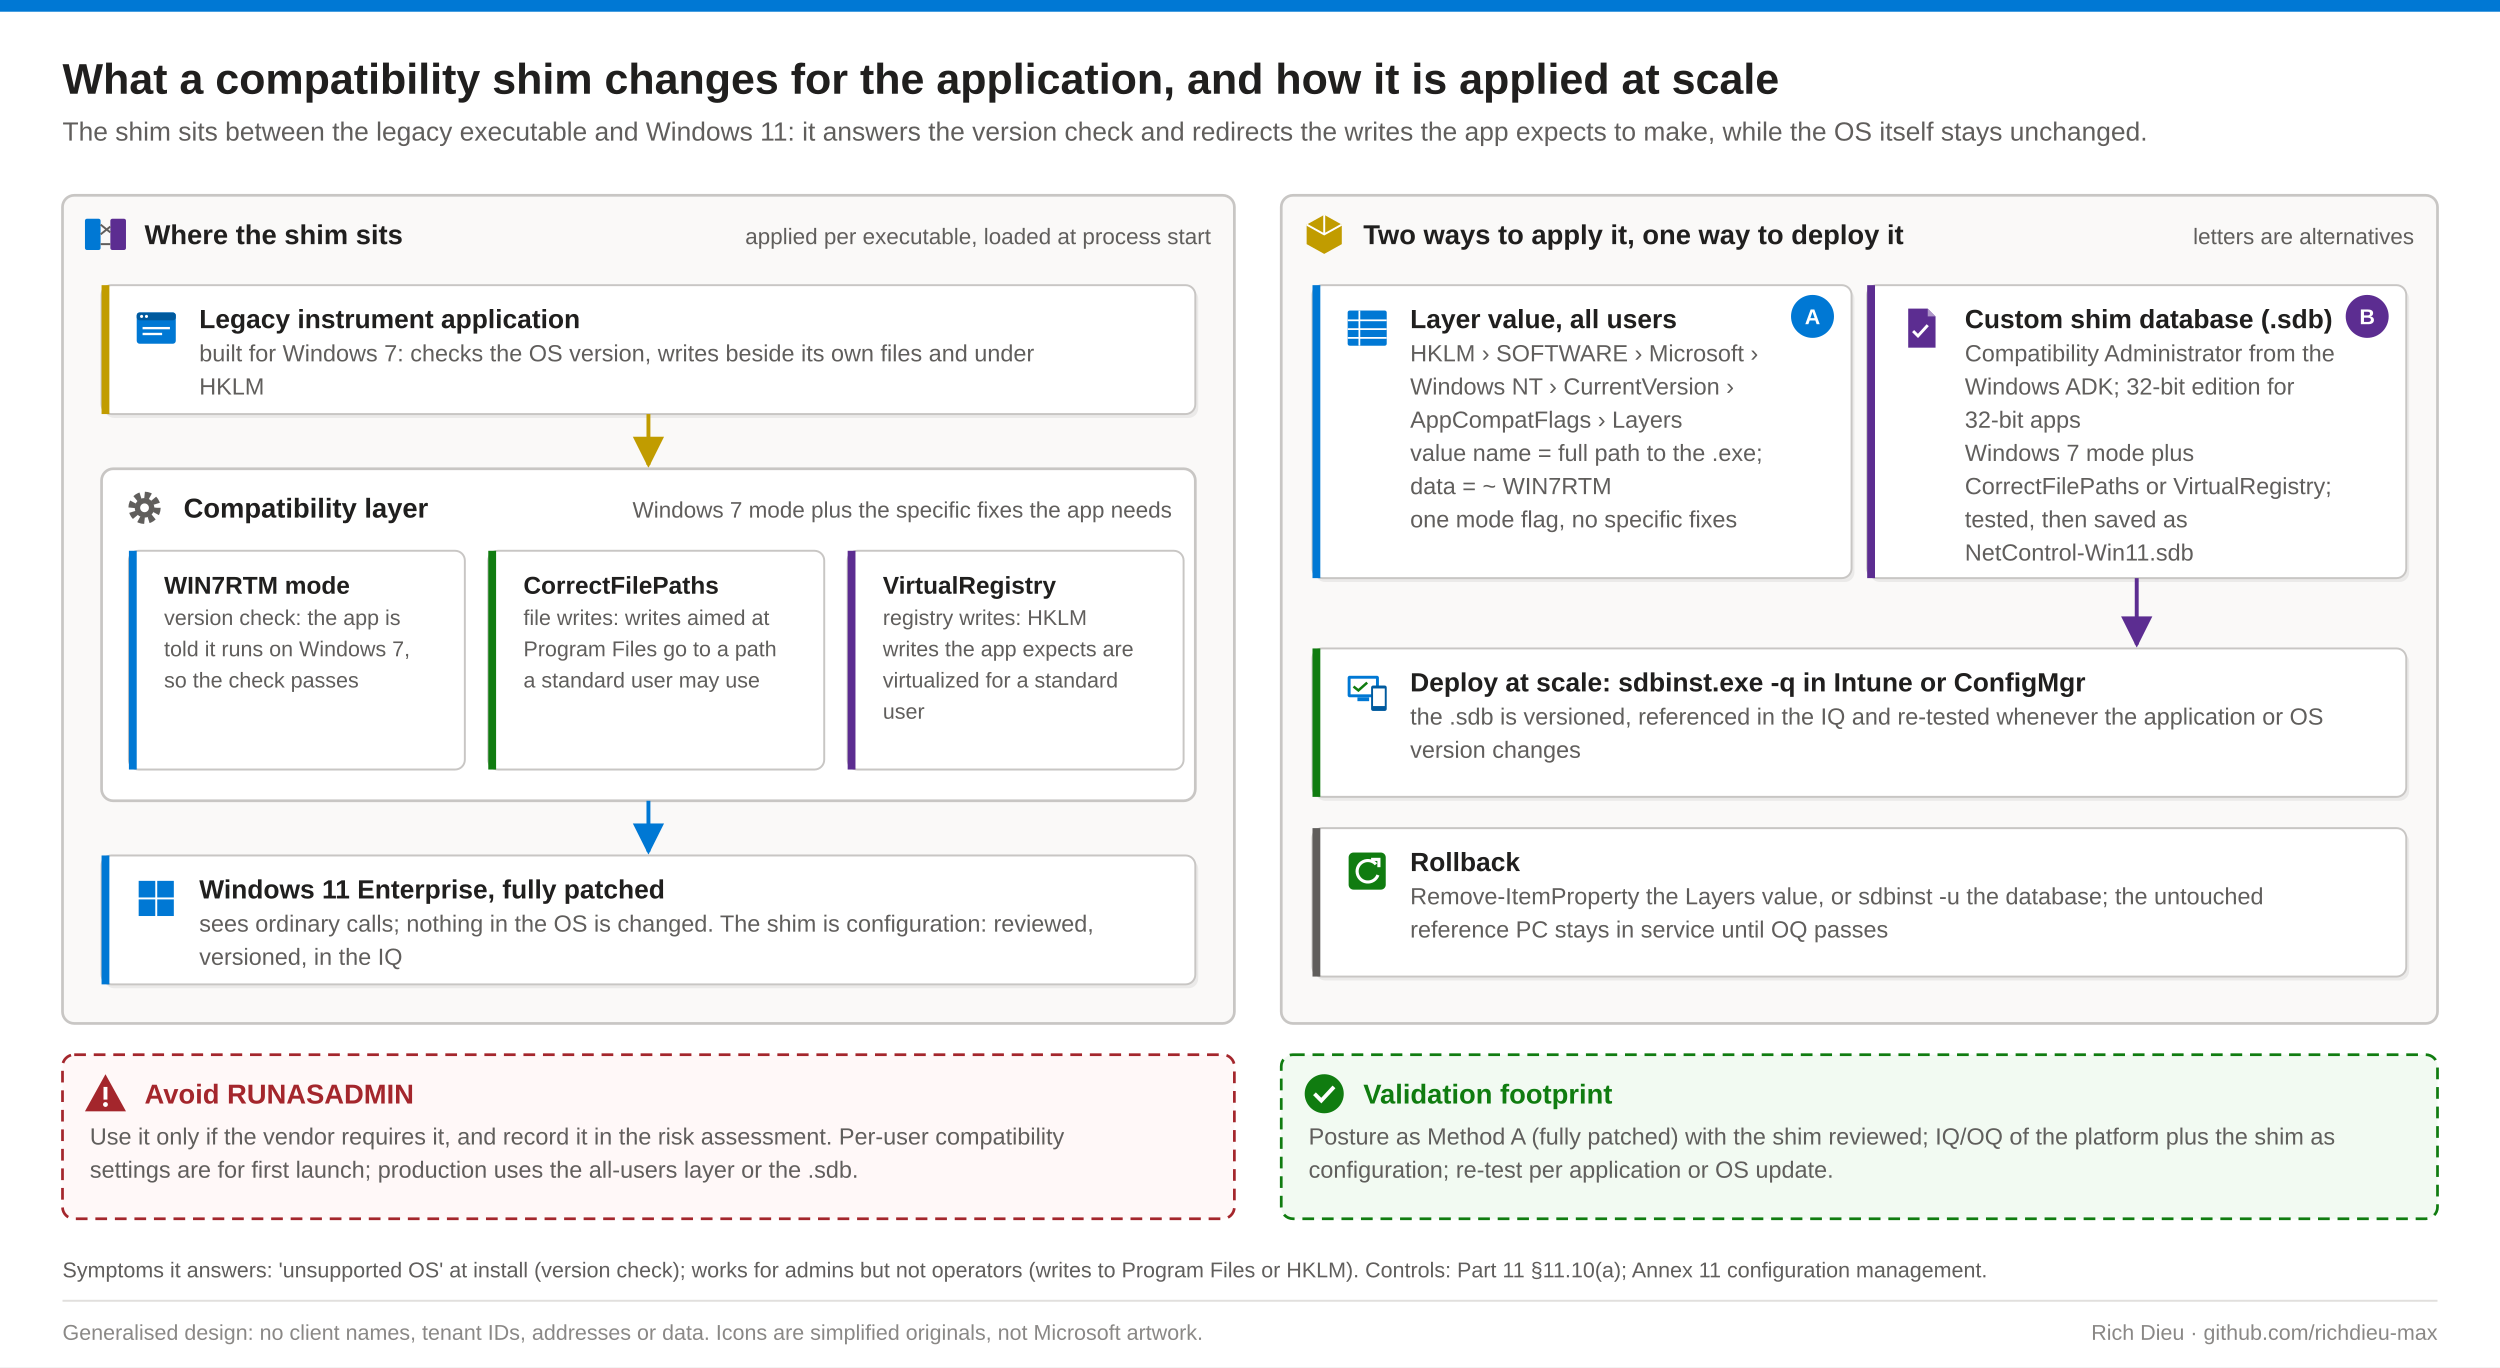
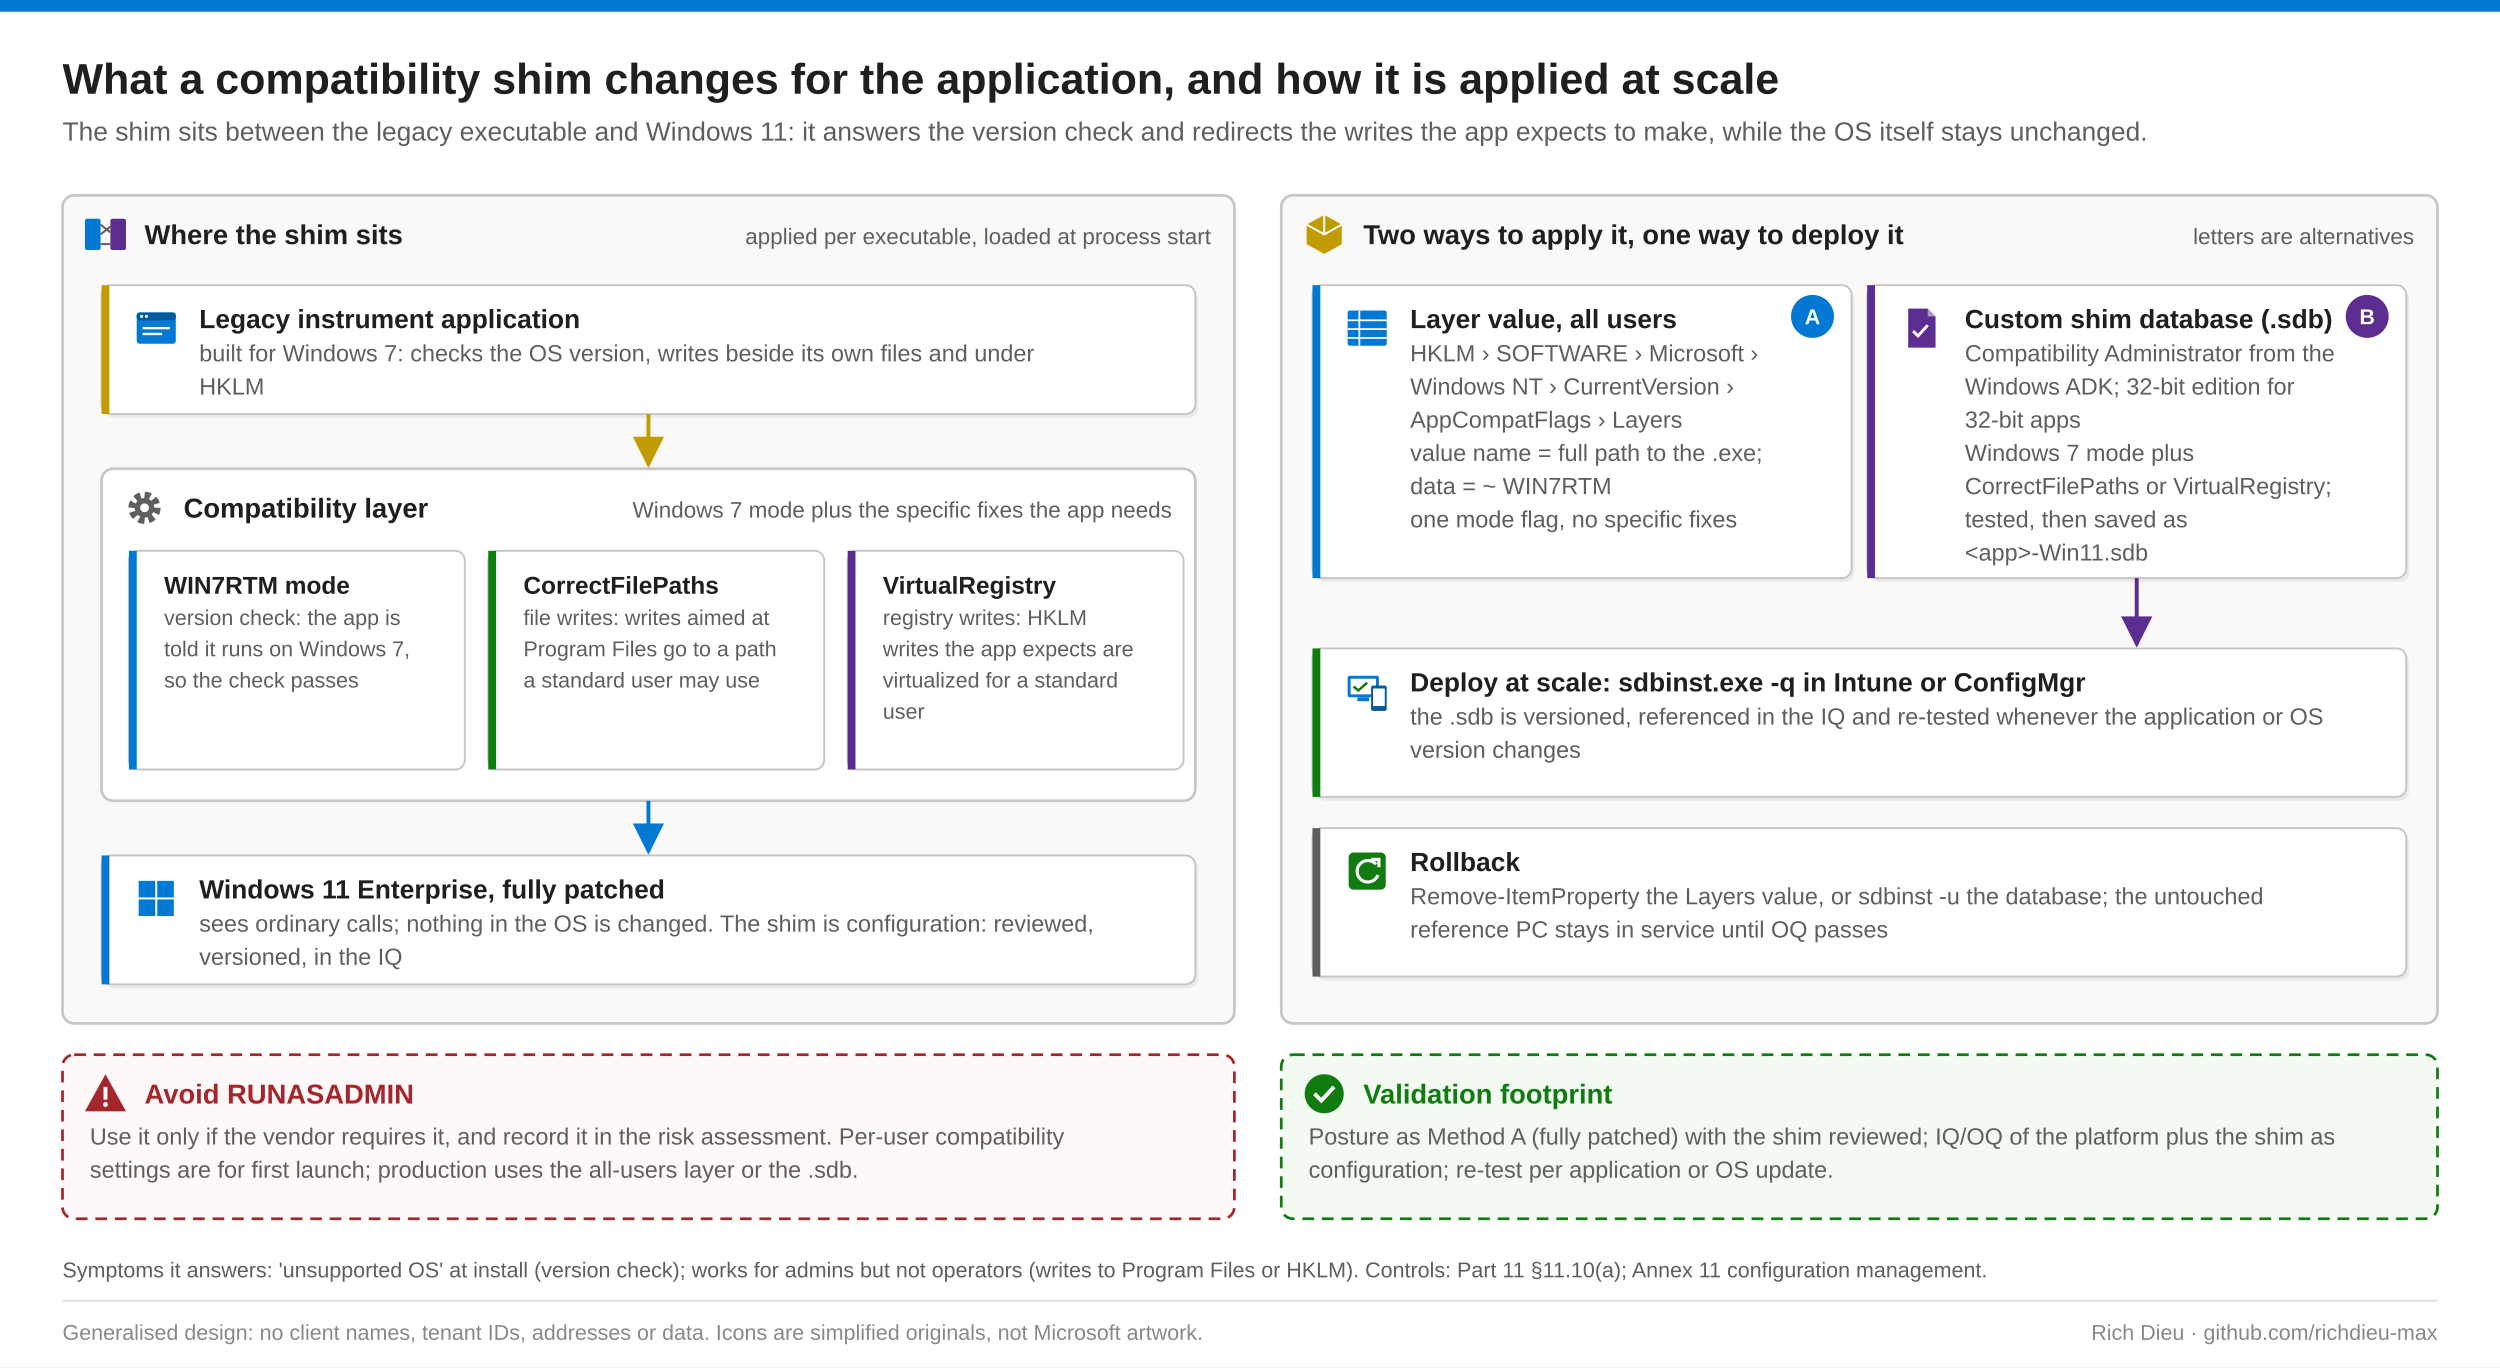
<svg xmlns="http://www.w3.org/2000/svg" viewBox="0 0 1280 700" width="1280" height="700" role="img" aria-label="What a compatibility shim changes for the application, and how it is applied at scale">
  <defs>
    <marker id="mC19C00" viewBox="0 0 10 10" refX="9" refY="5" markerWidth="8" markerHeight="8" orient="auto">
      <path d="M0,0 L10,5 L0,10 z" fill="#C19C00" />
    </marker>
    <marker id="m0078D4" viewBox="0 0 10 10" refX="9" refY="5" markerWidth="8" markerHeight="8" orient="auto">
      <path d="M0,0 L10,5 L0,10 z" fill="#0078D4" />
    </marker>
    <marker id="m5C2D91" viewBox="0 0 10 10" refX="9" refY="5" markerWidth="8" markerHeight="8" orient="auto">
      <path d="M0,0 L10,5 L0,10 z" fill="#5C2D91" />
    </marker>
  </defs>
  <rect width="1280" height="700" fill="#fff" />
  <rect x="0" y="0" width="1280" height="6" fill="#0078D4" />
  <text x="32" y="48" font-family="'Segoe UI', 'Segoe UI Web', -apple-system, BlinkMacSystemFont, 'Helvetica Neue', Arial, sans-serif" font-size="22" font-weight="600" fill="#201F1E">What a compatibility shim changes for the application, and how it is applied at scale</text>
  <text x="32" y="72" font-family="'Segoe UI', 'Segoe UI Web', -apple-system, BlinkMacSystemFont, 'Helvetica Neue', Arial, sans-serif" font-size="13.5" fill="#605E5C">The shim sits between the legacy executable and Windows 11: it answers the version check and redirects the writes the app expects to make, while the OS itself stays unchanged.</text>
  <rect x="32" y="100" width="600" height="424" rx="6" fill="#FAF9F8" stroke="#C8C6C4" stroke-width="1.4" />
  <g transform="translate(42,108) scale(0.5)">
    <rect x="3" y="8" width="16" height="32" rx="2" fill="#0078D4" />
    <rect x="29" y="8" width="16" height="32" rx="2" fill="#5C2D91" />
    <path d="M19 14 L29 22 M19 24 L29 16 M19 34 L29 34" stroke="#605E5C" stroke-width="2" />
  </g>
  <text x="74" y="125" font-family="'Segoe UI', 'Segoe UI Web', -apple-system, BlinkMacSystemFont, 'Helvetica Neue', Arial, sans-serif" font-size="14" font-weight="600" fill="#201F1E" text-anchor="start">Where the shim sits</text>
  <text x="620" y="125" font-family="'Segoe UI', 'Segoe UI Web', -apple-system, BlinkMacSystemFont, 'Helvetica Neue', Arial, sans-serif" font-size="11.5" font-weight="400" fill="#605E5C" text-anchor="end">applied per executable, loaded at process start</text>
  <rect x="53.5" y="148" width="560" height="66" rx="5" fill="#000" opacity="0.06" />
  <rect x="52" y="146" width="560" height="66" rx="5" fill="#fff" stroke="#C8C6C4" stroke-width="1" />
  <rect x="52" y="146" width="4" height="66" rx="0" fill="#C19C00" />
  <g transform="translate(68,156) scale(0.5)">
    <rect x="4" y="8" width="40" height="32" rx="3" fill="#0078D4" />
    <rect x="4" y="8" width="40" height="8" rx="3" fill="#005A9E" />
    <circle cx="9" cy="12" r="1.6" fill="#fff" />
    <circle cx="14" cy="12" r="1.6" fill="#fff" />
    <path d="M10 24 h28 M10 30 h20" stroke="#fff" stroke-width="2.4" />
  </g>
  <text x="102" y="168" font-family="'Segoe UI', 'Segoe UI Web', -apple-system, BlinkMacSystemFont, 'Helvetica Neue', Arial, sans-serif" font-size="13.5" font-weight="600" fill="#201F1E" text-anchor="start">Legacy instrument application</text>
  <text x="102" y="185" font-family="'Segoe UI', 'Segoe UI Web', -apple-system, BlinkMacSystemFont, 'Helvetica Neue', Arial, sans-serif" font-size="12" font-weight="400" fill="#605E5C" text-anchor="start">built for Windows 7: checks the OS version, writes beside its own files and under</text>
  <text x="102" y="202" font-family="'Segoe UI', 'Segoe UI Web', -apple-system, BlinkMacSystemFont, 'Helvetica Neue', Arial, sans-serif" font-size="12" font-weight="400" fill="#605E5C" text-anchor="start">HKLM</text>
  <polyline points="332,212 332,238" fill="none" stroke="#C19C00" stroke-width="2" marker-end="url(#mC19C00)" />
  <rect x="52" y="240" width="560" height="170" rx="6" fill="#fff" stroke="#C8C6C4" stroke-width="1.4" />
  <g transform="translate(62,248) scale(0.5)">
    <circle cx="24" cy="24" r="13" fill="none" stroke="#605E5C" stroke-width="7" stroke-dasharray="6 4.2" />
    <circle cx="24" cy="24" r="10" fill="#605E5C" />
    <circle cx="24" cy="24" r="4.5" fill="#fff" />
  </g>
  <text x="94" y="265" font-family="'Segoe UI', 'Segoe UI Web', -apple-system, BlinkMacSystemFont, 'Helvetica Neue', Arial, sans-serif" font-size="14" font-weight="600" fill="#201F1E" text-anchor="start">Compatibility layer</text>
  <text x="600" y="265" font-family="'Segoe UI', 'Segoe UI Web', -apple-system, BlinkMacSystemFont, 'Helvetica Neue', Arial, sans-serif" font-size="11.5" font-weight="400" fill="#605E5C" text-anchor="end">Windows 7 mode plus the specific fixes the app needs</text>
  <rect x="66" y="282" width="172" height="112" rx="5" fill="#fff" stroke="#C8C6C4" stroke-width="1" />
  <rect x="66" y="282" width="4" height="112" rx="0" fill="#0078D4" />
  <text x="84" y="304" font-family="'Segoe UI', 'Segoe UI Web', -apple-system, BlinkMacSystemFont, 'Helvetica Neue', Arial, sans-serif" font-size="12.5" font-weight="600" fill="#201F1E" text-anchor="start">WIN7RTM mode</text>
  <text x="84" y="320" font-family="'Segoe UI', 'Segoe UI Web', -apple-system, BlinkMacSystemFont, 'Helvetica Neue', Arial, sans-serif" font-size="11" font-weight="400" fill="#605E5C" text-anchor="start">version check: the app is</text>
  <text x="84" y="336" font-family="'Segoe UI', 'Segoe UI Web', -apple-system, BlinkMacSystemFont, 'Helvetica Neue', Arial, sans-serif" font-size="11" font-weight="400" fill="#605E5C" text-anchor="start">told it runs on Windows 7,</text>
  <text x="84" y="352" font-family="'Segoe UI', 'Segoe UI Web', -apple-system, BlinkMacSystemFont, 'Helvetica Neue', Arial, sans-serif" font-size="11" font-weight="400" fill="#605E5C" text-anchor="start">so the check passes</text>
  <rect x="250" y="282" width="172" height="112" rx="5" fill="#fff" stroke="#C8C6C4" stroke-width="1" />
  <rect x="250" y="282" width="4" height="112" rx="0" fill="#107C10" />
  <text x="268" y="304" font-family="'Segoe UI', 'Segoe UI Web', -apple-system, BlinkMacSystemFont, 'Helvetica Neue', Arial, sans-serif" font-size="12.5" font-weight="600" fill="#201F1E" text-anchor="start">CorrectFilePaths</text>
  <text x="268" y="320" font-family="'Segoe UI', 'Segoe UI Web', -apple-system, BlinkMacSystemFont, 'Helvetica Neue', Arial, sans-serif" font-size="11" font-weight="400" fill="#605E5C" text-anchor="start">file writes: writes aimed at</text>
  <text x="268" y="336" font-family="'Segoe UI', 'Segoe UI Web', -apple-system, BlinkMacSystemFont, 'Helvetica Neue', Arial, sans-serif" font-size="11" font-weight="400" fill="#605E5C" text-anchor="start">Program Files go to a path</text>
  <text x="268" y="352" font-family="'Segoe UI', 'Segoe UI Web', -apple-system, BlinkMacSystemFont, 'Helvetica Neue', Arial, sans-serif" font-size="11" font-weight="400" fill="#605E5C" text-anchor="start">a standard user may use</text>
  <rect x="434" y="282" width="172" height="112" rx="5" fill="#fff" stroke="#C8C6C4" stroke-width="1" />
  <rect x="434" y="282" width="4" height="112" rx="0" fill="#5C2D91" />
  <text x="452" y="304" font-family="'Segoe UI', 'Segoe UI Web', -apple-system, BlinkMacSystemFont, 'Helvetica Neue', Arial, sans-serif" font-size="12.5" font-weight="600" fill="#201F1E" text-anchor="start">VirtualRegistry</text>
  <text x="452" y="320" font-family="'Segoe UI', 'Segoe UI Web', -apple-system, BlinkMacSystemFont, 'Helvetica Neue', Arial, sans-serif" font-size="11" font-weight="400" fill="#605E5C" text-anchor="start">registry writes: HKLM</text>
  <text x="452" y="336" font-family="'Segoe UI', 'Segoe UI Web', -apple-system, BlinkMacSystemFont, 'Helvetica Neue', Arial, sans-serif" font-size="11" font-weight="400" fill="#605E5C" text-anchor="start">writes the app expects are</text>
  <text x="452" y="352" font-family="'Segoe UI', 'Segoe UI Web', -apple-system, BlinkMacSystemFont, 'Helvetica Neue', Arial, sans-serif" font-size="11" font-weight="400" fill="#605E5C" text-anchor="start">virtualized for a standard</text>
  <text x="452" y="368" font-family="'Segoe UI', 'Segoe UI Web', -apple-system, BlinkMacSystemFont, 'Helvetica Neue', Arial, sans-serif" font-size="11" font-weight="400" fill="#605E5C" text-anchor="start">user</text>
  <polyline points="332,410 332,436" fill="none" stroke="#0078D4" stroke-width="2" marker-end="url(#m0078D4)" />
  <rect x="53.5" y="440" width="560" height="66" rx="5" fill="#000" opacity="0.06" />
  <rect x="52" y="438" width="560" height="66" rx="5" fill="#fff" stroke="#C8C6C4" stroke-width="1" />
  <rect x="52" y="438" width="4" height="66" rx="0" fill="#0078D4" />
  <g transform="translate(68,448) scale(0.5)">
    <rect x="6" y="6" width="17" height="17" fill="#0078D4" />
    <rect x="25" y="6" width="17" height="17" fill="#0078D4" />
    <rect x="6" y="25" width="17" height="17" fill="#0078D4" />
    <rect x="25" y="25" width="17" height="17" fill="#0078D4" />
  </g>
  <text x="102" y="460" font-family="'Segoe UI', 'Segoe UI Web', -apple-system, BlinkMacSystemFont, 'Helvetica Neue', Arial, sans-serif" font-size="13.5" font-weight="600" fill="#201F1E" text-anchor="start">Windows 11 Enterprise, fully patched</text>
  <text x="102" y="477" font-family="'Segoe UI', 'Segoe UI Web', -apple-system, BlinkMacSystemFont, 'Helvetica Neue', Arial, sans-serif" font-size="12" font-weight="400" fill="#605E5C" text-anchor="start">sees ordinary calls; nothing in the OS is changed. The shim is configuration: reviewed,</text>
  <text x="102" y="494" font-family="'Segoe UI', 'Segoe UI Web', -apple-system, BlinkMacSystemFont, 'Helvetica Neue', Arial, sans-serif" font-size="12" font-weight="400" fill="#605E5C" text-anchor="start">versioned, in the IQ</text>
  <rect x="656" y="100" width="592" height="424" rx="6" fill="#FAF9F8" stroke="#C8C6C4" stroke-width="1.4" />
  <g transform="translate(666,108) scale(0.5)">
    <path d="M24 4 L42 14 V34 L24 44 L6 34 V14 Z" fill="#C19C00" />
    <path d="M24 4 V24 M6 14 L24 24 L42 14" stroke="#fff" stroke-width="2" fill="none" />
  </g>
  <text x="698" y="125" font-family="'Segoe UI', 'Segoe UI Web', -apple-system, BlinkMacSystemFont, 'Helvetica Neue', Arial, sans-serif" font-size="14" font-weight="600" fill="#201F1E" text-anchor="start">Two ways to apply it, one way to deploy it</text>
  <text x="1236" y="125" font-family="'Segoe UI', 'Segoe UI Web', -apple-system, BlinkMacSystemFont, 'Helvetica Neue', Arial, sans-serif" font-size="11.5" font-weight="400" fill="#605E5C" text-anchor="end">letters are alternatives</text>
  <rect x="673.5" y="148" width="276" height="150" rx="5" fill="#000" opacity="0.06" />
  <rect x="672" y="146" width="276" height="150" rx="5" fill="#fff" stroke="#C8C6C4" stroke-width="1" />
  <rect x="672" y="146" width="4" height="150" rx="0" fill="#0078D4" />
  <g transform="translate(688,156) scale(0.5)">
    <rect x="4" y="6" width="40" height="36" rx="2" fill="#0078D4" />
    <path d="M4 16 h40 M4 25 h40 M4 34 h40 M16 6 v36" stroke="#fff" stroke-width="1.8" />
  </g>
  <circle cx="928" cy="162" r="11" fill="#0078D4" />
  <text x="928" y="166" font-family="'Segoe UI', 'Segoe UI Web', -apple-system, BlinkMacSystemFont, 'Helvetica Neue', Arial, sans-serif" font-size="11" font-weight="600" fill="#fff" text-anchor="middle">A</text>
  <text x="722" y="168" font-family="'Segoe UI', 'Segoe UI Web', -apple-system, BlinkMacSystemFont, 'Helvetica Neue', Arial, sans-serif" font-size="13.5" font-weight="600" fill="#201F1E" text-anchor="start">Layer value, all users</text>
  <text x="722" y="185" font-family="'Segoe UI', 'Segoe UI Web', -apple-system, BlinkMacSystemFont, 'Helvetica Neue', Arial, sans-serif" font-size="12" font-weight="400" fill="#605E5C" text-anchor="start">HKLM › SOFTWARE › Microsoft ›</text>
  <text x="722" y="202" font-family="'Segoe UI', 'Segoe UI Web', -apple-system, BlinkMacSystemFont, 'Helvetica Neue', Arial, sans-serif" font-size="12" font-weight="400" fill="#605E5C" text-anchor="start">Windows NT › CurrentVersion ›</text>
  <text x="722" y="219" font-family="'Segoe UI', 'Segoe UI Web', -apple-system, BlinkMacSystemFont, 'Helvetica Neue', Arial, sans-serif" font-size="12" font-weight="400" fill="#605E5C" text-anchor="start">AppCompatFlags › Layers</text>
  <text x="722" y="236" font-family="'Segoe UI', 'Segoe UI Web', -apple-system, BlinkMacSystemFont, 'Helvetica Neue', Arial, sans-serif" font-size="12" font-weight="400" fill="#605E5C" text-anchor="start">value name = full path to the .exe;</text>
  <text x="722" y="253" font-family="'Segoe UI', 'Segoe UI Web', -apple-system, BlinkMacSystemFont, 'Helvetica Neue', Arial, sans-serif" font-size="12" font-weight="400" fill="#605E5C" text-anchor="start">data = ~ WIN7RTM</text>
  <text x="722" y="270" font-family="'Segoe UI', 'Segoe UI Web', -apple-system, BlinkMacSystemFont, 'Helvetica Neue', Arial, sans-serif" font-size="12" font-weight="400" fill="#605E5C" text-anchor="start">one mode flag, no specific fixes</text>
  <rect x="957.5" y="148" width="276" height="150" rx="5" fill="#000" opacity="0.06" />
  <rect x="956" y="146" width="276" height="150" rx="5" fill="#fff" stroke="#C8C6C4" stroke-width="1" />
  <rect x="956" y="146" width="4" height="150" rx="0" fill="#5C2D91" />
  <g transform="translate(972,156) scale(0.5)">
    <path d="M10 4 h20 l8 8 v32 h-28 Z" fill="#5C2D91" />
    <path d="M30 4 v8 h8" fill="#fff" opacity=".5" />
    <path d="M15 27 l5 5 10-11" stroke="#fff" stroke-width="3" fill="none" />
  </g>
  <circle cx="1212" cy="162" r="11" fill="#5C2D91" />
  <text x="1212" y="166" font-family="'Segoe UI', 'Segoe UI Web', -apple-system, BlinkMacSystemFont, 'Helvetica Neue', Arial, sans-serif" font-size="11" font-weight="600" fill="#fff" text-anchor="middle">B</text>
  <text x="1006" y="168" font-family="'Segoe UI', 'Segoe UI Web', -apple-system, BlinkMacSystemFont, 'Helvetica Neue', Arial, sans-serif" font-size="13.5" font-weight="600" fill="#201F1E" text-anchor="start">Custom shim database (.sdb)</text>
  <text x="1006" y="185" font-family="'Segoe UI', 'Segoe UI Web', -apple-system, BlinkMacSystemFont, 'Helvetica Neue', Arial, sans-serif" font-size="12" font-weight="400" fill="#605E5C" text-anchor="start">Compatibility Administrator from the</text>
  <text x="1006" y="202" font-family="'Segoe UI', 'Segoe UI Web', -apple-system, BlinkMacSystemFont, 'Helvetica Neue', Arial, sans-serif" font-size="12" font-weight="400" fill="#605E5C" text-anchor="start">Windows ADK; 32-bit edition for</text>
  <text x="1006" y="219" font-family="'Segoe UI', 'Segoe UI Web', -apple-system, BlinkMacSystemFont, 'Helvetica Neue', Arial, sans-serif" font-size="12" font-weight="400" fill="#605E5C" text-anchor="start">32-bit apps</text>
  <text x="1006" y="236" font-family="'Segoe UI', 'Segoe UI Web', -apple-system, BlinkMacSystemFont, 'Helvetica Neue', Arial, sans-serif" font-size="12" font-weight="400" fill="#605E5C" text-anchor="start">Windows 7 mode plus</text>
  <text x="1006" y="253" font-family="'Segoe UI', 'Segoe UI Web', -apple-system, BlinkMacSystemFont, 'Helvetica Neue', Arial, sans-serif" font-size="12" font-weight="400" fill="#605E5C" text-anchor="start">CorrectFilePaths or VirtualRegistry;</text>
  <text x="1006" y="270" font-family="'Segoe UI', 'Segoe UI Web', -apple-system, BlinkMacSystemFont, 'Helvetica Neue', Arial, sans-serif" font-size="12" font-weight="400" fill="#605E5C" text-anchor="start">tested, then saved as</text>
-   <text x="1006" y="287" font-family="'Segoe UI', 'Segoe UI Web', -apple-system, BlinkMacSystemFont, 'Helvetica Neue', Arial, sans-serif" font-size="12" font-weight="400" fill="#605E5C" text-anchor="start">NetControl-Win11.sdb</text>
+   <text x="1006" y="287" font-family="'Segoe UI', 'Segoe UI Web', -apple-system, BlinkMacSystemFont, 'Helvetica Neue', Arial, sans-serif" font-size="12" font-weight="400" fill="#605E5C" text-anchor="start">&lt;app&gt;-Win11.sdb</text>
  <polyline points="1094,296 1094,330" fill="none" stroke="#5C2D91" stroke-width="2" marker-end="url(#m5C2D91)" />
  <rect x="673.5" y="334" width="560" height="76" rx="5" fill="#000" opacity="0.06" />
  <rect x="672" y="332" width="560" height="76" rx="5" fill="#fff" stroke="#C8C6C4" stroke-width="1" />
  <rect x="672" y="332" width="4" height="76" rx="0" fill="#107C10" />
  <g transform="translate(688,342) scale(0.5)">
    <rect x="4" y="8" width="32" height="22" rx="2" fill="#0078D4" />
    <rect x="7" y="11" width="26" height="16" fill="#fff" />
    <rect x="14" y="30" width="12" height="4" fill="#0078D4" />
    <rect x="28" y="18" width="16" height="26" rx="2" fill="#005A9E" />
    <rect x="30" y="21" width="12" height="18" fill="#fff" />
    <path d="M10 19 l5 4 9-8" stroke="#107C10" stroke-width="2.6" fill="none" />
  </g>
  <text x="722" y="354" font-family="'Segoe UI', 'Segoe UI Web', -apple-system, BlinkMacSystemFont, 'Helvetica Neue', Arial, sans-serif" font-size="13.5" font-weight="600" fill="#201F1E" text-anchor="start">Deploy at scale: sdbinst.exe -q in Intune or ConfigMgr</text>
  <text x="722" y="371" font-family="'Segoe UI', 'Segoe UI Web', -apple-system, BlinkMacSystemFont, 'Helvetica Neue', Arial, sans-serif" font-size="12" font-weight="400" fill="#605E5C" text-anchor="start">the .sdb is versioned, referenced in the IQ and re-tested whenever the application or OS</text>
  <text x="722" y="388" font-family="'Segoe UI', 'Segoe UI Web', -apple-system, BlinkMacSystemFont, 'Helvetica Neue', Arial, sans-serif" font-size="12" font-weight="400" fill="#605E5C" text-anchor="start">version changes</text>
  <rect x="673.5" y="426" width="560" height="76" rx="5" fill="#000" opacity="0.06" />
  <rect x="672" y="424" width="560" height="76" rx="5" fill="#fff" stroke="#C8C6C4" stroke-width="1" />
  <rect x="672" y="424" width="4" height="76" rx="0" fill="#605E5C" />
  <g transform="translate(688,434) scale(0.5)">
    <rect x="5" y="5" width="38" height="38" rx="5" fill="#107C10" />
    <path d="M33 17 a11 11 0 1 0 2 11" fill="none" stroke="#fff" stroke-width="3.2" />
    <path d="M28 12 h8 v8" fill="none" stroke="#fff" stroke-width="3.2" />
  </g>
  <text x="722" y="446" font-family="'Segoe UI', 'Segoe UI Web', -apple-system, BlinkMacSystemFont, 'Helvetica Neue', Arial, sans-serif" font-size="13.5" font-weight="600" fill="#201F1E" text-anchor="start">Rollback</text>
  <text x="722" y="463" font-family="'Segoe UI', 'Segoe UI Web', -apple-system, BlinkMacSystemFont, 'Helvetica Neue', Arial, sans-serif" font-size="12" font-weight="400" fill="#605E5C" text-anchor="start">Remove-ItemProperty the Layers value, or sdbinst -u the database; the untouched</text>
  <text x="722" y="480" font-family="'Segoe UI', 'Segoe UI Web', -apple-system, BlinkMacSystemFont, 'Helvetica Neue', Arial, sans-serif" font-size="12" font-weight="400" fill="#605E5C" text-anchor="start">reference PC stays in service until OQ passes</text>
  <rect x="32" y="540" width="600" height="84" rx="6" fill="#FFF8F8" stroke="#A4262C" stroke-width="1.4" stroke-dasharray="6 4" />
  <g transform="translate(42,548) scale(0.5)">
    <path d="M24 4 L45 42 H3 Z" fill="#A4262C" />
    <rect x="22" y="17" width="4" height="13" fill="#fff" />
    <circle cx="24" cy="35" r="2.5" fill="#fff" />
  </g>
  <text x="74" y="565" font-family="'Segoe UI', 'Segoe UI Web', -apple-system, BlinkMacSystemFont, 'Helvetica Neue', Arial, sans-serif" font-size="14" font-weight="600" fill="#A4262C" text-anchor="start">Avoid RUNASADMIN</text>
  <text x="46" y="586" font-family="'Segoe UI', 'Segoe UI Web', -apple-system, BlinkMacSystemFont, 'Helvetica Neue', Arial, sans-serif" font-size="12" font-weight="400" fill="#605E5C" text-anchor="start">Use it only if the vendor requires it, and record it in the risk assessment. Per-user compatibility</text>
  <text x="46" y="603" font-family="'Segoe UI', 'Segoe UI Web', -apple-system, BlinkMacSystemFont, 'Helvetica Neue', Arial, sans-serif" font-size="12" font-weight="400" fill="#605E5C" text-anchor="start">settings are for first launch; production uses the all-users layer or the .sdb.</text>
  <rect x="656" y="540" width="592" height="84" rx="6" fill="#F2FAF2" stroke="#107C10" stroke-width="1.4" stroke-dasharray="6 4" />
  <g transform="translate(666,548) scale(0.5)">
    <circle cx="24" cy="24" r="20" fill="#107C10" />
    <path d="M14 24 l7 7 13-14" stroke="#fff" stroke-width="4" fill="none" />
  </g>
  <text x="698" y="565" font-family="'Segoe UI', 'Segoe UI Web', -apple-system, BlinkMacSystemFont, 'Helvetica Neue', Arial, sans-serif" font-size="14" font-weight="600" fill="#107C10" text-anchor="start">Validation footprint</text>
  <text x="670" y="586" font-family="'Segoe UI', 'Segoe UI Web', -apple-system, BlinkMacSystemFont, 'Helvetica Neue', Arial, sans-serif" font-size="12" font-weight="400" fill="#605E5C" text-anchor="start">Posture as Method A (fully patched) with the shim reviewed; IQ/OQ of the platform plus the shim as</text>
  <text x="670" y="603" font-family="'Segoe UI', 'Segoe UI Web', -apple-system, BlinkMacSystemFont, 'Helvetica Neue', Arial, sans-serif" font-size="12" font-weight="400" fill="#605E5C" text-anchor="start">configuration; re-test per application or OS update.</text>
  <text x="32" y="654" font-family="'Segoe UI', 'Segoe UI Web', -apple-system, BlinkMacSystemFont, 'Helvetica Neue', Arial, sans-serif" font-size="11" font-weight="400" fill="#605E5C" text-anchor="start">Symptoms it answers: 'unsupported OS' at install (version check); works for admins but not operators (writes to Program Files or HKLM). Controls: Part 11 §11.10(a); Annex 11 configuration management.</text>
  <line x1="32" y1="666" x2="1248" y2="666" stroke="#E1DFDD" />
  <text x="32" y="686" font-family="'Segoe UI', 'Segoe UI Web', -apple-system, BlinkMacSystemFont, 'Helvetica Neue', Arial, sans-serif" font-size="11" fill="#8A8886">Generalised design: no client names, tenant IDs, addresses or data. Icons are simplified originals, not Microsoft artwork.</text>
  <text x="1248" y="686" font-family="'Segoe UI', 'Segoe UI Web', -apple-system, BlinkMacSystemFont, 'Helvetica Neue', Arial, sans-serif" font-size="11" fill="#8A8886" text-anchor="end">Rich Dieu · github.com/richdieu-max</text>
</svg>
